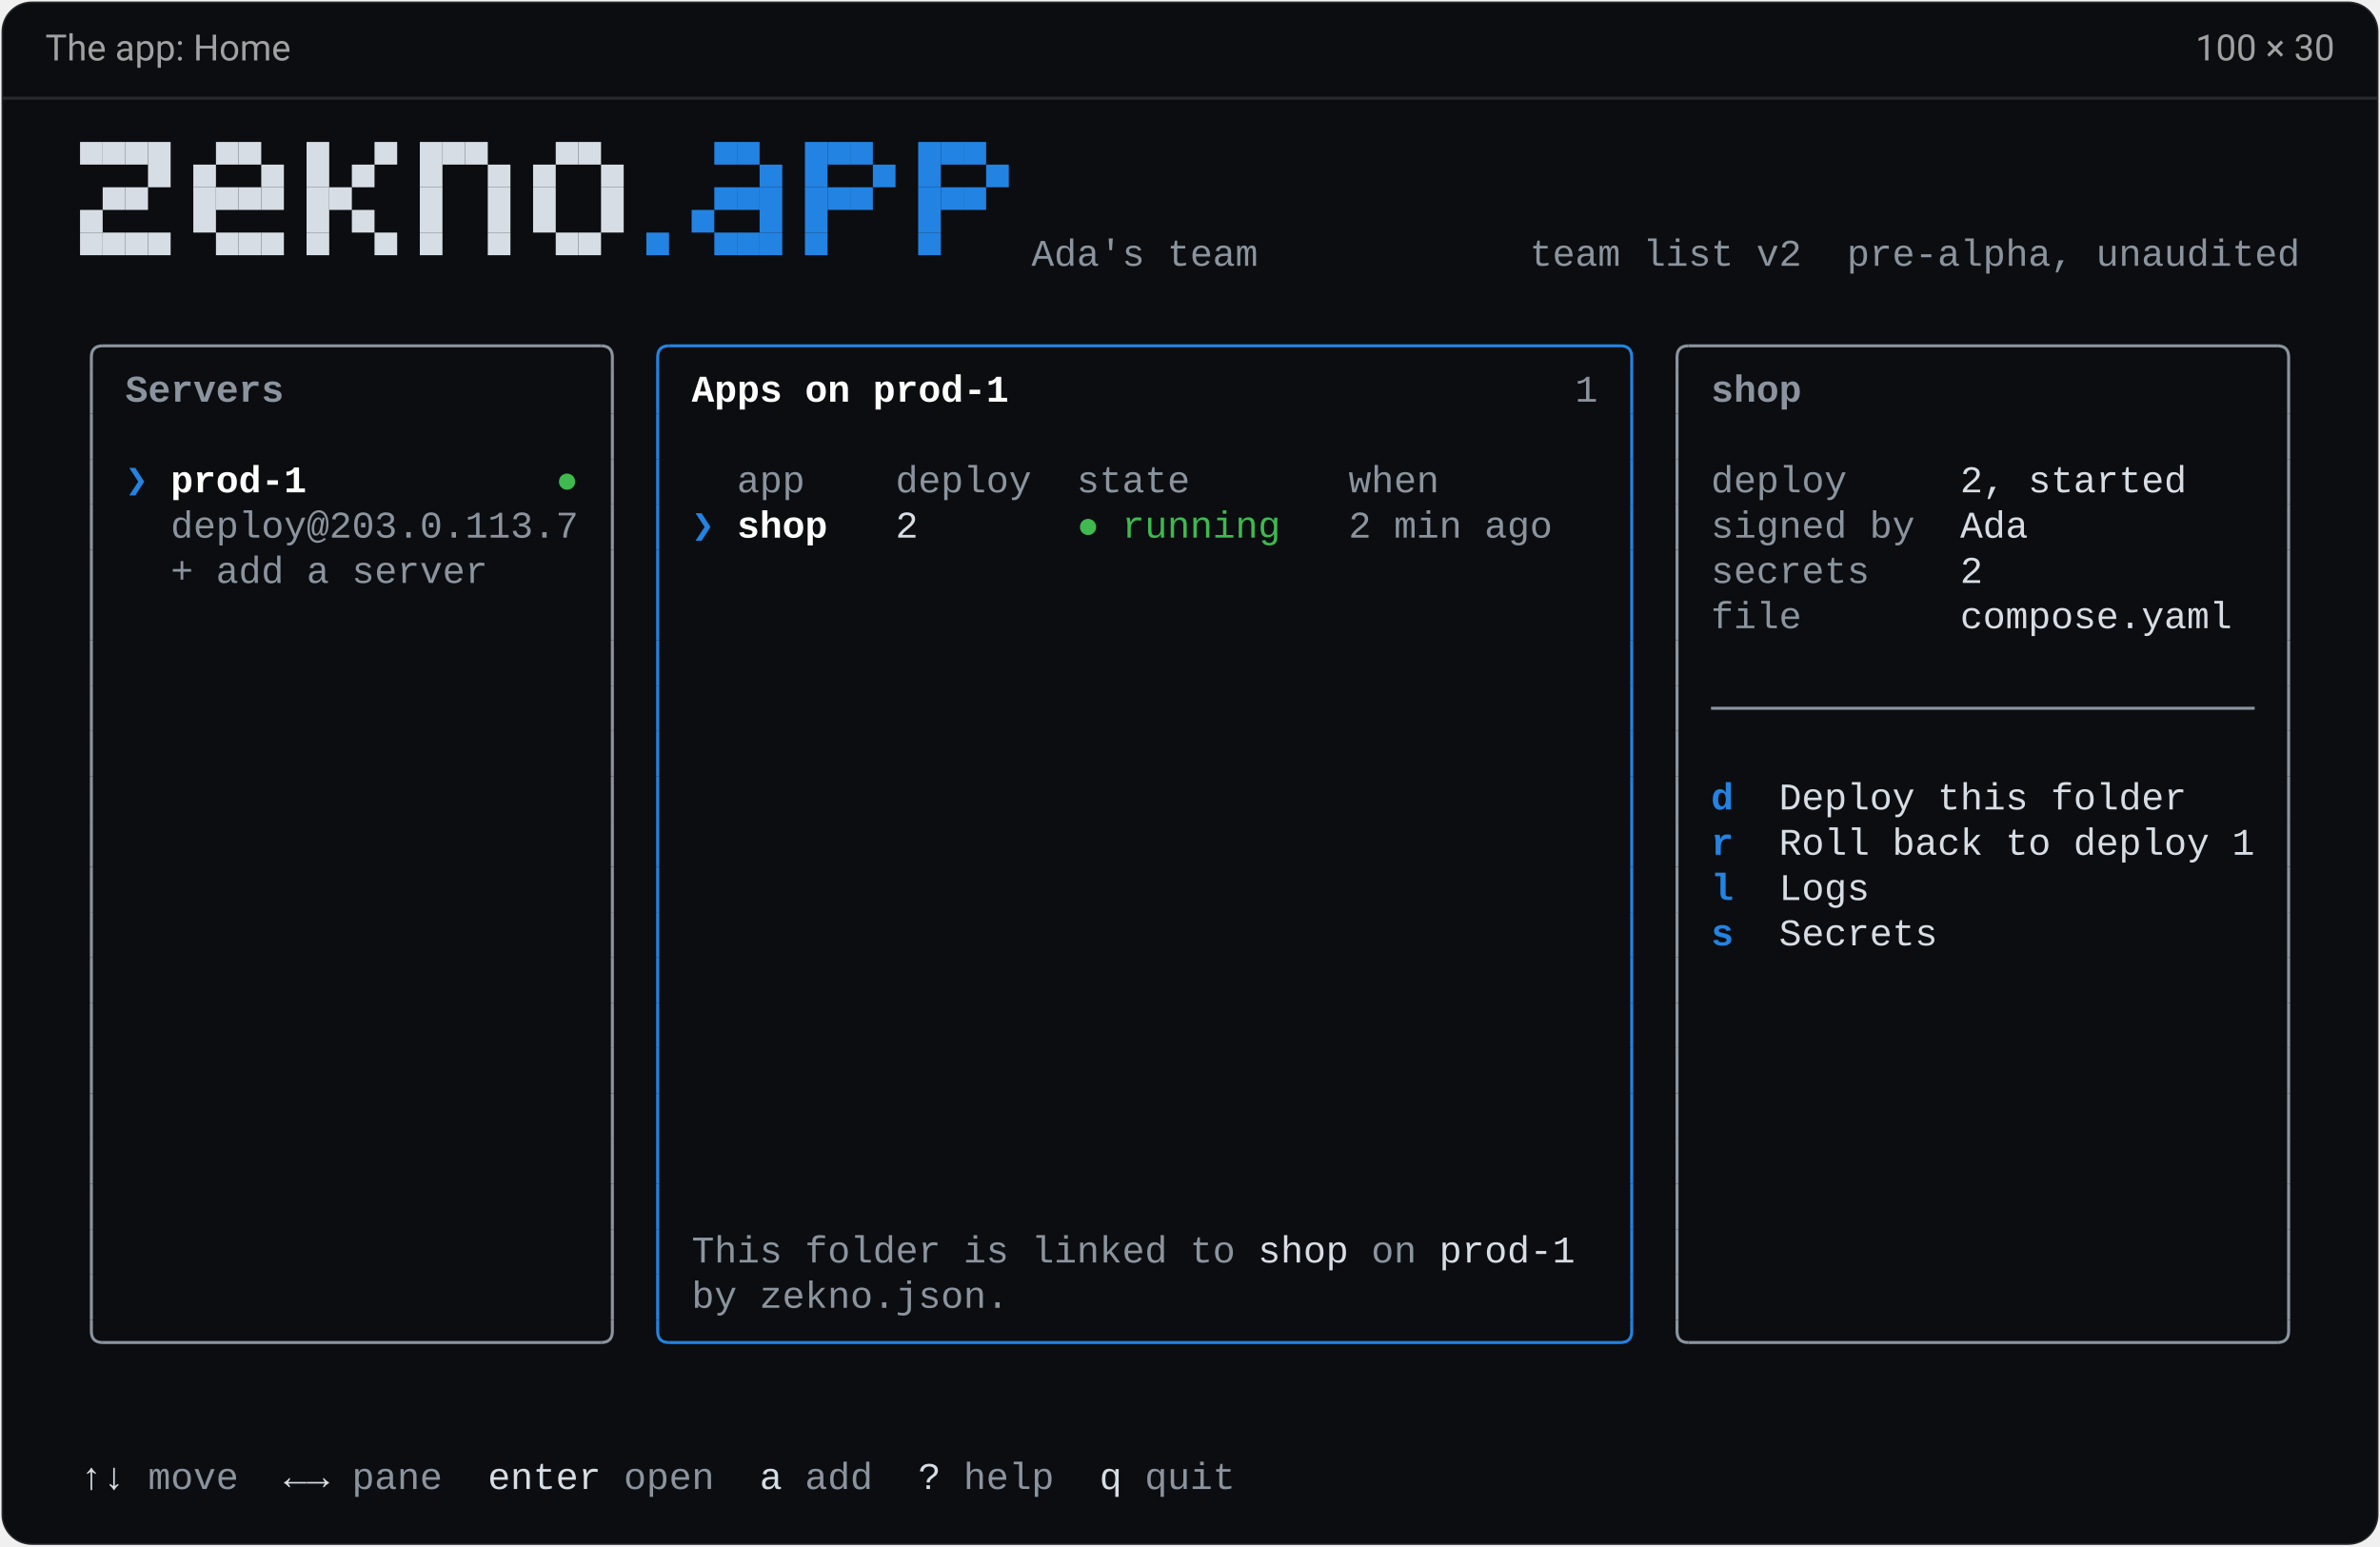
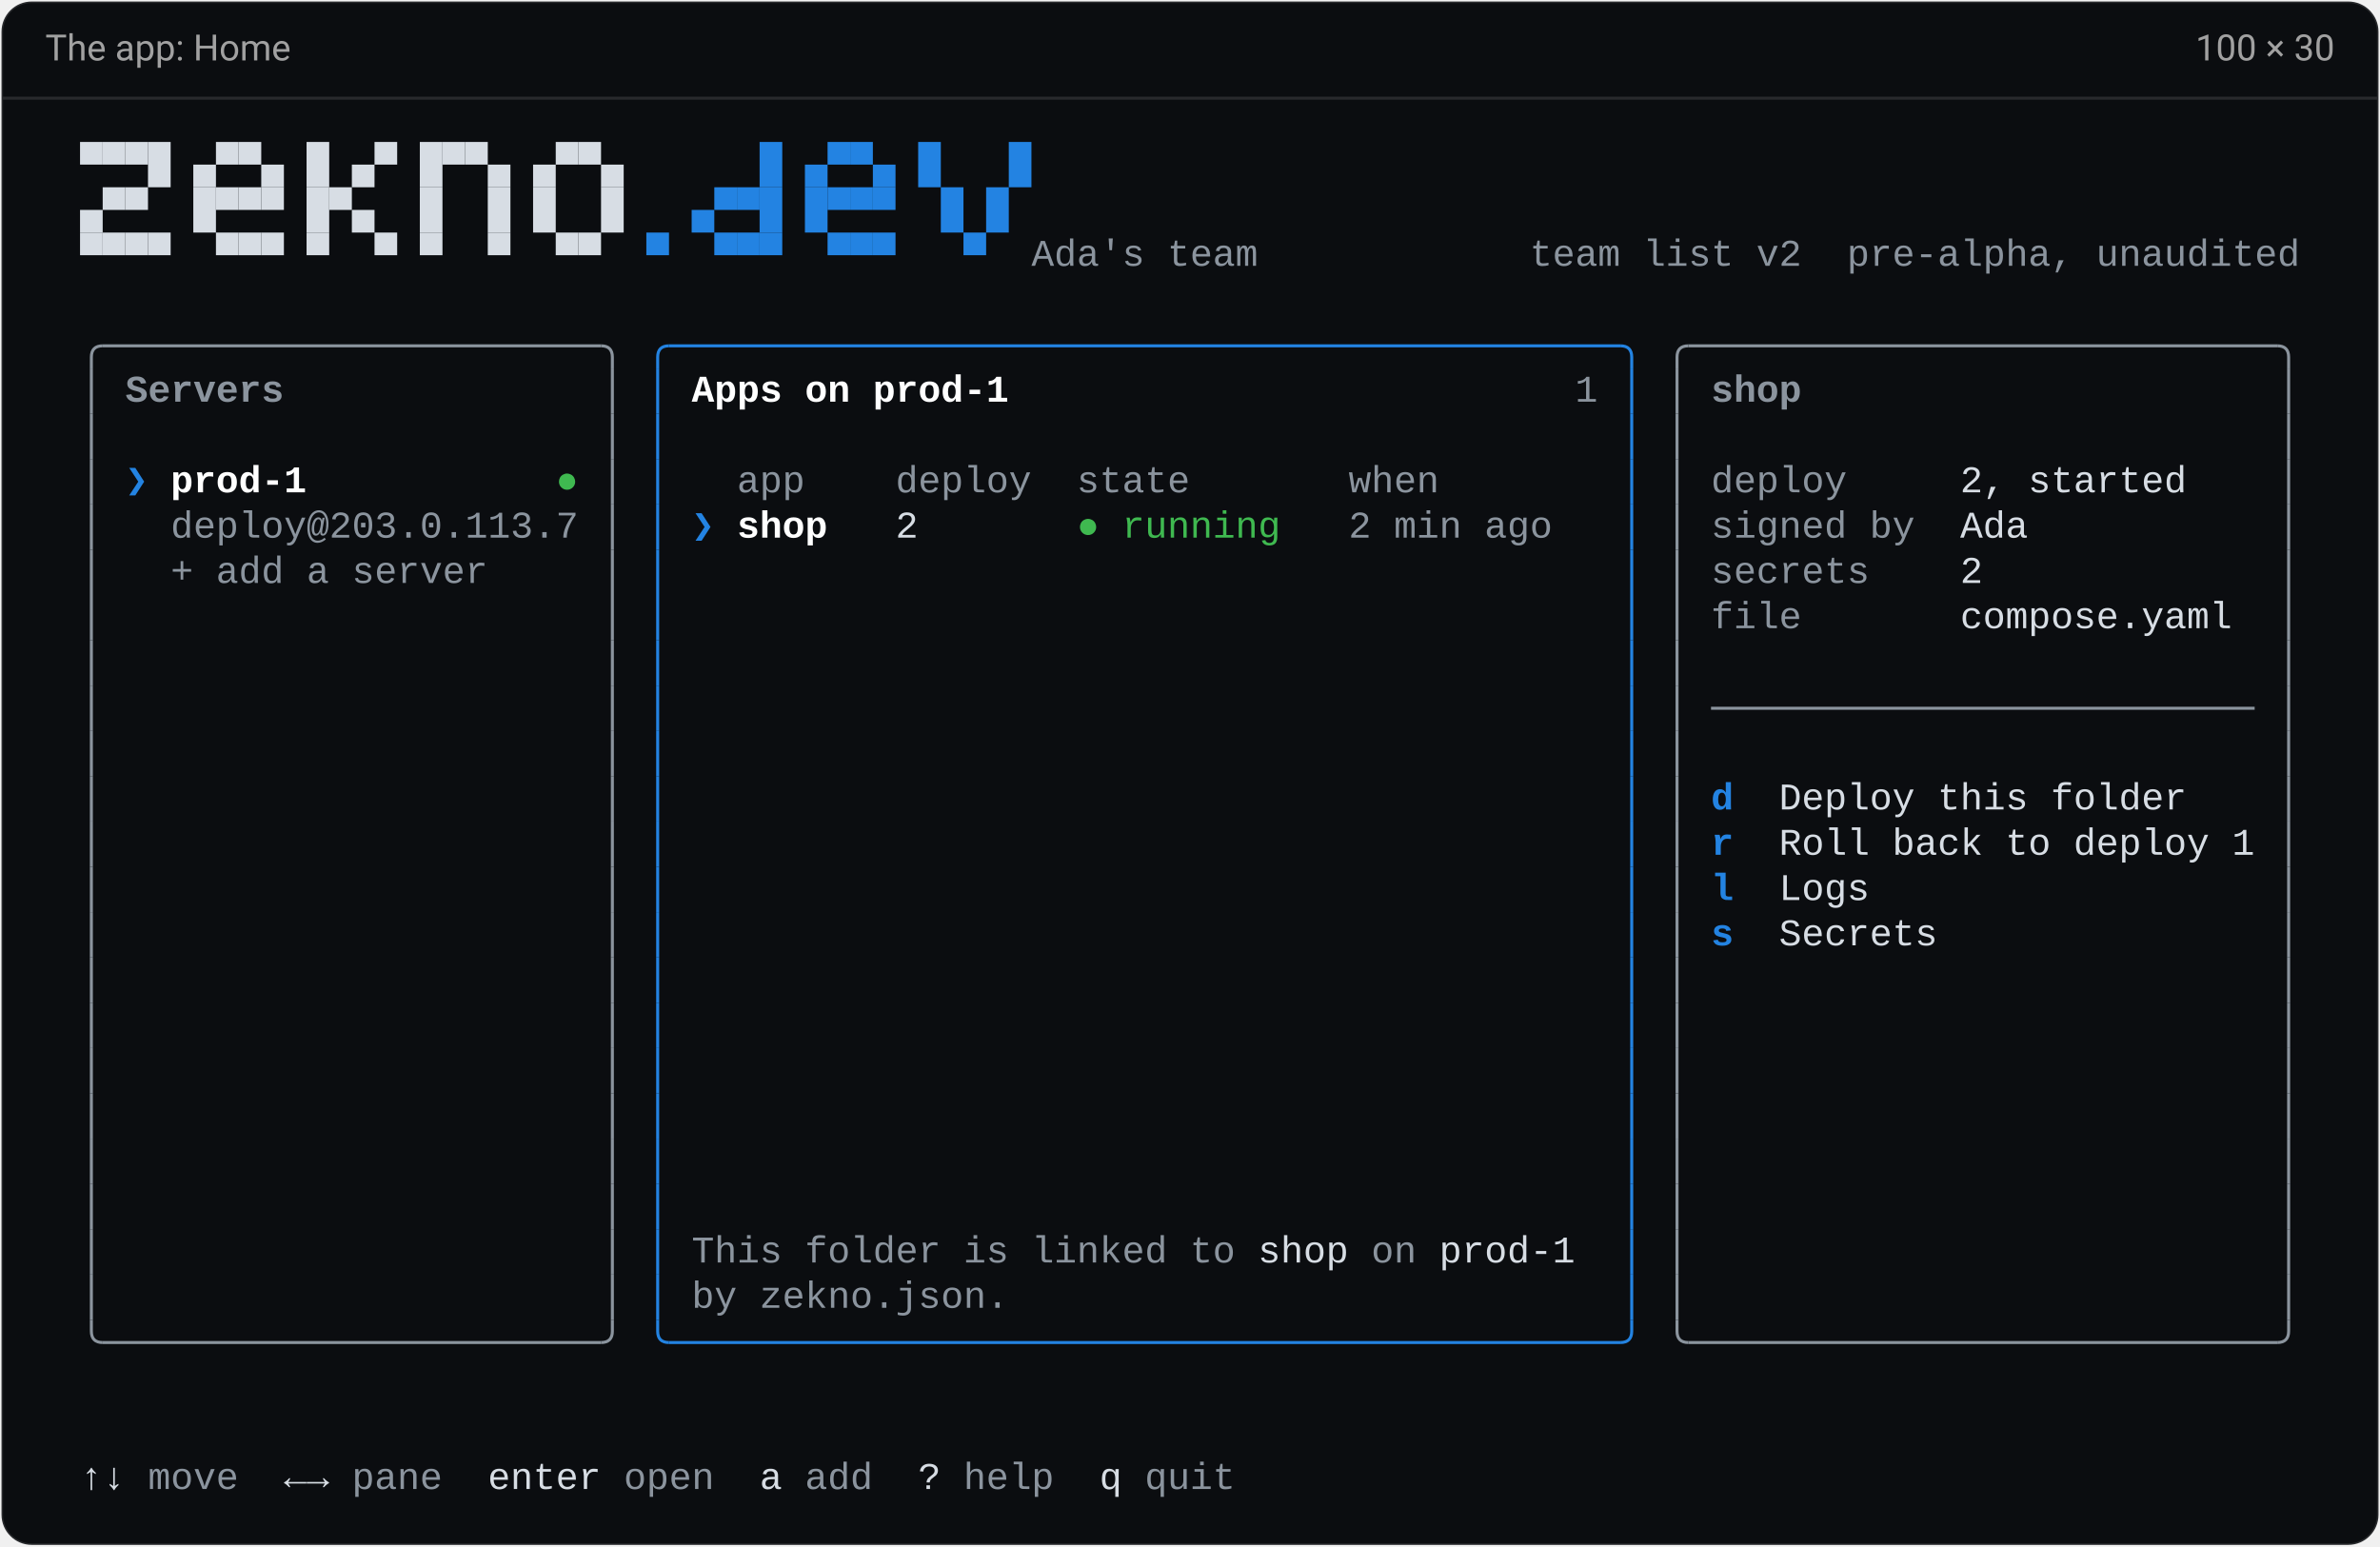
<svg xmlns="http://www.w3.org/2000/svg" width="788" height="512" viewBox="0 0 788 512" role="img" aria-labelledby="screen-title">
  <rect x="0.5" y="0.5" width="787" height="511" rx="10" fill="#0b0d10" stroke="#ffffff" stroke-opacity="0.12" />
  <path d="M1 32.5H787" stroke="#ffffff" stroke-opacity="0.12" />
  <g font-family="system-ui, -apple-system, &quot;Segoe UI&quot;, Roboto, sans-serif" font-size="12" fill="#a1a1a1">
    <text x="15" y="20">The app: Home</text>
    <text x="773" y="20" text-anchor="end">100 × 30</text>
  </g>
  <g font-family="ui-monospace, SFMono-Regular, Menlo, Consolas, &quot;Liberation Mono&quot;, monospace" font-size="12.5" stroke-width="1">
    <rect x="26.5" y="47" width="7.5" height="7.5" fill="#d7dde4" />
    <rect x="34" y="47" width="7.5" height="7.5" fill="#d7dde4" />
    <rect x="41.5" y="47" width="7.5" height="7.5" fill="#d7dde4" />
    <rect x="49" y="47" width="7.5" height="15" fill="#d7dde4" />
    <rect x="64" y="54.5" width="7.5" height="7.5" fill="#d7dde4" />
    <rect x="71.5" y="47" width="7.5" height="7.5" fill="#d7dde4" />
    <rect x="79" y="47" width="7.5" height="7.5" fill="#d7dde4" />
    <rect x="86.5" y="54.5" width="7.5" height="7.5" fill="#d7dde4" />
    <rect x="101.5" y="47" width="7.5" height="15" fill="#d7dde4" />
    <rect x="116.5" y="54.5" width="7.5" height="7.5" fill="#d7dde4" />
    <rect x="124" y="47" width="7.5" height="7.5" fill="#d7dde4" />
    <rect x="139" y="47" width="7.5" height="15" fill="#d7dde4" />
    <rect x="146.5" y="47" width="7.5" height="7.5" fill="#d7dde4" />
    <rect x="154" y="47" width="7.5" height="7.5" fill="#d7dde4" />
    <rect x="161.5" y="54.5" width="7.5" height="7.5" fill="#d7dde4" />
    <rect x="176.5" y="54.5" width="7.5" height="7.5" fill="#d7dde4" />
    <rect x="184" y="47" width="7.5" height="7.5" fill="#d7dde4" />
    <rect x="191.5" y="47" width="7.5" height="7.5" fill="#d7dde4" />
    <rect x="199" y="54.5" width="7.5" height="7.5" fill="#d7dde4" />
-     <rect x="236.5" y="47" width="7.5" height="7.5" fill="#2383e2" />
-     <rect x="244" y="47" width="7.5" height="7.5" fill="#2383e2" />
-     <rect x="251.5" y="54.5" width="7.5" height="7.5" fill="#2383e2" />
-     <rect x="266.5" y="47" width="7.5" height="15" fill="#2383e2" />
+     <rect x="251.5" y="47" width="7.5" height="15" fill="#2383e2" />
+     <rect x="266.5" y="54.5" width="7.5" height="7.5" fill="#2383e2" />
    <rect x="274" y="47" width="7.5" height="7.5" fill="#2383e2" />
    <rect x="281.5" y="47" width="7.5" height="7.5" fill="#2383e2" />
    <rect x="289" y="54.5" width="7.5" height="7.5" fill="#2383e2" />
    <rect x="304" y="47" width="7.5" height="15" fill="#2383e2" />
-     <rect x="311.5" y="47" width="7.5" height="7.5" fill="#2383e2" />
-     <rect x="319" y="47" width="7.5" height="7.5" fill="#2383e2" />
-     <rect x="326.5" y="54.5" width="7.5" height="7.5" fill="#2383e2" />
+     <rect x="334" y="47" width="7.5" height="15" fill="#2383e2" />
    <rect x="26.5" y="69.5" width="7.5" height="7.5" fill="#d7dde4" />
    <rect x="34" y="62" width="7.5" height="7.5" fill="#d7dde4" />
    <rect x="41.5" y="62" width="7.5" height="7.5" fill="#d7dde4" />
    <rect x="64" y="62" width="7.5" height="15" fill="#d7dde4" />
    <rect x="71.5" y="62" width="7.5" height="7.5" fill="#d7dde4" />
    <rect x="79" y="62" width="7.5" height="7.5" fill="#d7dde4" />
    <rect x="86.5" y="62" width="7.5" height="7.5" fill="#d7dde4" />
    <rect x="101.5" y="62" width="7.5" height="15" fill="#d7dde4" />
    <rect x="109" y="62" width="7.5" height="7.5" fill="#d7dde4" />
    <rect x="116.5" y="69.5" width="7.5" height="7.5" fill="#d7dde4" />
    <rect x="139" y="62" width="7.5" height="15" fill="#d7dde4" />
    <rect x="161.5" y="62" width="7.5" height="15" fill="#d7dde4" />
    <rect x="176.5" y="62" width="7.5" height="15" fill="#d7dde4" />
    <rect x="199" y="62" width="7.5" height="15" fill="#d7dde4" />
    <rect x="229" y="69.5" width="7.5" height="7.5" fill="#2383e2" />
    <rect x="236.5" y="62" width="7.5" height="7.5" fill="#2383e2" />
    <rect x="244" y="62" width="7.5" height="7.5" fill="#2383e2" />
    <rect x="251.5" y="62" width="7.5" height="15" fill="#2383e2" />
    <rect x="266.5" y="62" width="7.5" height="15" fill="#2383e2" />
    <rect x="274" y="62" width="7.5" height="7.5" fill="#2383e2" />
    <rect x="281.5" y="62" width="7.5" height="7.5" fill="#2383e2" />
-     <rect x="304" y="62" width="7.5" height="15" fill="#2383e2" />
-     <rect x="311.5" y="62" width="7.5" height="7.5" fill="#2383e2" />
-     <rect x="319" y="62" width="7.5" height="7.5" fill="#2383e2" />
+     <rect x="289" y="62" width="7.5" height="7.5" fill="#2383e2" />
+     <rect x="311.5" y="62" width="7.5" height="15" fill="#2383e2" />
+     <rect x="326.5" y="62" width="7.5" height="15" fill="#2383e2" />
    <rect x="26.5" y="77" width="7.5" height="7.5" fill="#d7dde4" />
    <rect x="34" y="77" width="7.5" height="7.5" fill="#d7dde4" />
    <rect x="41.5" y="77" width="7.5" height="7.5" fill="#d7dde4" />
    <rect x="49" y="77" width="7.5" height="7.5" fill="#d7dde4" />
    <rect x="71.5" y="77" width="7.5" height="7.5" fill="#d7dde4" />
    <rect x="79" y="77" width="7.5" height="7.5" fill="#d7dde4" />
    <rect x="86.5" y="77" width="7.5" height="7.5" fill="#d7dde4" />
    <rect x="101.5" y="77" width="7.5" height="7.5" fill="#d7dde4" />
    <rect x="124" y="77" width="7.5" height="7.5" fill="#d7dde4" />
    <rect x="139" y="77" width="7.5" height="7.5" fill="#d7dde4" />
    <rect x="161.5" y="77" width="7.5" height="7.5" fill="#d7dde4" />
    <rect x="184" y="77" width="7.5" height="7.5" fill="#d7dde4" />
    <rect x="191.5" y="77" width="7.5" height="7.5" fill="#d7dde4" />
    <rect x="214" y="77" width="7.5" height="7.5" fill="#2383e2" />
    <rect x="236.5" y="77" width="7.5" height="7.5" fill="#2383e2" />
    <rect x="244" y="77" width="7.5" height="7.5" fill="#2383e2" />
    <rect x="251.5" y="77" width="7.5" height="7.5" fill="#2383e2" />
-     <rect x="266.5" y="77" width="7.5" height="7.5" fill="#2383e2" />
-     <rect x="304" y="77" width="7.5" height="7.5" fill="#2383e2" />
+     <rect x="274" y="77" width="7.5" height="7.5" fill="#2383e2" />
+     <rect x="281.5" y="77" width="7.5" height="7.5" fill="#2383e2" />
+     <rect x="289" y="77" width="7.5" height="7.5" fill="#2383e2" />
+     <rect x="319" y="77" width="7.5" height="7.5" fill="#2383e2" />
    <text x="341.5 349 356.5 364 371.5" y="88" fill="#8b949e">Ada's</text>
    <text x="386.5 394 401.5 409" y="88" fill="#8b949e">team</text>
    <text x="506.5 514 521.5 529" y="88" fill="#8b949e">team</text>
    <text x="544 551.5 559 566.5" y="88" fill="#8b949e">list</text>
    <text x="581.5 589" y="88" fill="#8b949e">v2</text>
    <text x="611.5 619 626.5 634 641.5 649 656.5 664 671.5 679" y="88" fill="#8b949e">pre-alpha,</text>
    <text x="694 701.5 709 716.5 724 731.5 739 746.5 754" y="88" fill="#8b949e">unaudited</text>
    <path d="M34 114.5L34 114.5Q30.25 114.5 30.25 118.25L30.25 122" stroke="#8b949e" fill="none" />
    <path d="M34 114.5H199" stroke="#8b949e" />
    <path d="M202.75 122L202.75 118.25Q202.75 114.5 199 114.5L199 114.5" stroke="#8b949e" fill="none" />
    <path d="M221.5 114.5L221.5 114.5Q217.75 114.5 217.75 118.25L217.75 122" stroke="#2383e2" fill="none" />
    <path d="M221.5 114.5H536.5" stroke="#2383e2" />
    <path d="M540.25 122L540.25 118.25Q540.25 114.5 536.5 114.5L536.5 114.5" stroke="#2383e2" fill="none" />
    <path d="M559 114.5L559 114.5Q555.25 114.5 555.25 118.25L555.25 122" stroke="#8b949e" fill="none" />
    <path d="M559 114.5H754" stroke="#8b949e" />
    <path d="M757.75 122L757.75 118.25Q757.75 114.5 754 114.5L754 114.5" stroke="#8b949e" fill="none" />
    <path d="M30.25 129.5L30.25 122M30.25 129.5L30.25 137" stroke="#8b949e" fill="none" />
    <text x="41.5 49 56.5 64 71.5 79 86.5" y="133" fill="#8b949e" font-weight="600">Servers</text>
    <path d="M202.75 129.5L202.75 122M202.75 129.5L202.75 137" stroke="#8b949e" fill="none" />
    <path d="M217.75 129.5L217.75 122M217.75 129.5L217.75 137" stroke="#2383e2" fill="none" />
    <text x="229 236.5 244 251.5" y="133" fill="#ffffff" font-weight="600">Apps</text>
    <text x="266.5 274" y="133" fill="#ffffff" font-weight="600">on</text>
    <text x="289 296.5 304 311.5 319 326.5" y="133" fill="#ffffff" font-weight="600">prod-1</text>
    <text x="521.5" y="133" fill="#8b949e">1</text>
    <path d="M540.25 129.5L540.25 122M540.25 129.5L540.25 137" stroke="#2383e2" fill="none" />
    <path d="M555.25 129.5L555.25 122M555.25 129.5L555.25 137" stroke="#8b949e" fill="none" />
    <text x="566.5 574 581.5 589" y="133" fill="#8b949e" font-weight="600">shop</text>
    <path d="M757.75 129.5L757.75 122M757.75 129.5L757.75 137" stroke="#8b949e" fill="none" />
    <path d="M30.25 144.5L30.25 137M30.25 144.5L30.25 152" stroke="#8b949e" fill="none" />
    <path d="M202.75 144.5L202.75 137M202.75 144.5L202.75 152" stroke="#8b949e" fill="none" />
    <path d="M217.75 144.5L217.75 137M217.75 144.5L217.75 152" stroke="#2383e2" fill="none" />
    <path d="M540.25 144.5L540.25 137M540.25 144.5L540.25 152" stroke="#2383e2" fill="none" />
    <path d="M555.25 144.5L555.25 137M555.25 144.5L555.25 152" stroke="#8b949e" fill="none" />
    <path d="M757.75 144.5L757.75 137M757.75 144.5L757.75 152" stroke="#8b949e" fill="none" />
    <path d="M30.25 159.5L30.25 152M30.25 159.5L30.25 167" stroke="#8b949e" fill="none" />
    <text x="41.5" y="163" fill="#2383e2">❯</text>
    <text x="56.5 64 71.5 79 86.5 94" y="163" fill="#ffffff" font-weight="600">prod-1</text>
    <text x="184" y="163" fill="#3fb950">●</text>
    <path d="M202.75 159.5L202.75 152M202.75 159.5L202.75 167" stroke="#8b949e" fill="none" />
    <path d="M217.75 159.5L217.75 152M217.75 159.5L217.75 167" stroke="#2383e2" fill="none" />
    <text x="244 251.5 259" y="163" fill="#8b949e">app</text>
    <text x="296.5 304 311.5 319 326.5 334" y="163" fill="#8b949e">deploy</text>
    <text x="356.5 364 371.5 379 386.5" y="163" fill="#8b949e">state</text>
    <text x="446.5 454 461.5 469" y="163" fill="#8b949e">when</text>
    <path d="M540.25 159.5L540.25 152M540.25 159.5L540.25 167" stroke="#2383e2" fill="none" />
    <path d="M555.25 159.5L555.25 152M555.25 159.5L555.25 167" stroke="#8b949e" fill="none" />
    <text x="566.5 574 581.5 589 596.5 604" y="163" fill="#8b949e">deploy</text>
    <text x="649 656.5" y="163" fill="#d7dde4">2,</text>
    <text x="671.5 679 686.5 694 701.5 709 716.5" y="163" fill="#d7dde4">started</text>
    <path d="M757.75 159.5L757.75 152M757.75 159.5L757.75 167" stroke="#8b949e" fill="none" />
    <path d="M30.25 174.5L30.25 167M30.25 174.5L30.25 182" stroke="#8b949e" fill="none" />
    <text x="56.5 64 71.5 79 86.5 94 101.5 109 116.5 124 131.5 139 146.5 154 161.5 169 176.5 184" y="178" fill="#8b949e">deploy@203.0.113.7</text>
    <path d="M202.75 174.5L202.75 167M202.75 174.5L202.75 182" stroke="#8b949e" fill="none" />
    <path d="M217.75 174.5L217.75 167M217.75 174.5L217.75 182" stroke="#2383e2" fill="none" />
    <text x="229" y="178" fill="#2383e2">❯</text>
    <text x="244 251.5 259 266.5" y="178" fill="#ffffff" font-weight="600">shop</text>
    <text x="296.5" y="178" fill="#d7dde4">2</text>
    <text x="356.5" y="178" fill="#3fb950">●</text>
    <text x="371.5 379 386.5 394 401.5 409 416.5" y="178" fill="#3fb950">running</text>
    <text x="446.5" y="178" fill="#8b949e">2</text>
    <text x="461.5 469 476.5" y="178" fill="#8b949e">min</text>
    <text x="491.5 499 506.5" y="178" fill="#8b949e">ago</text>
    <path d="M540.25 174.5L540.25 167M540.25 174.5L540.25 182" stroke="#2383e2" fill="none" />
    <path d="M555.25 174.5L555.25 167M555.25 174.5L555.25 182" stroke="#8b949e" fill="none" />
    <text x="566.5 574 581.5 589 596.5 604" y="178" fill="#8b949e">signed</text>
    <text x="619 626.5" y="178" fill="#8b949e">by</text>
    <text x="649 656.5 664" y="178" fill="#d7dde4">Ada</text>
    <path d="M757.75 174.5L757.75 167M757.75 174.5L757.75 182" stroke="#8b949e" fill="none" />
    <path d="M30.25 189.5L30.25 182M30.25 189.5L30.25 197" stroke="#8b949e" fill="none" />
    <text x="56.5" y="193" fill="#8b949e">+</text>
    <text x="71.5 79 86.5" y="193" fill="#8b949e">add</text>
    <text x="101.5" y="193" fill="#8b949e">a</text>
    <text x="116.5 124 131.5 139 146.5 154" y="193" fill="#8b949e">server</text>
    <path d="M202.75 189.5L202.75 182M202.75 189.5L202.75 197" stroke="#8b949e" fill="none" />
    <path d="M217.75 189.5L217.75 182M217.75 189.5L217.75 197" stroke="#2383e2" fill="none" />
    <path d="M540.25 189.5L540.25 182M540.25 189.5L540.25 197" stroke="#2383e2" fill="none" />
    <path d="M555.25 189.5L555.25 182M555.25 189.5L555.25 197" stroke="#8b949e" fill="none" />
    <text x="566.5 574 581.5 589 596.5 604 611.5" y="193" fill="#8b949e">secrets</text>
    <text x="649" y="193" fill="#d7dde4">2</text>
    <path d="M757.75 189.5L757.75 182M757.75 189.5L757.75 197" stroke="#8b949e" fill="none" />
    <path d="M30.25 204.5L30.25 197M30.25 204.5L30.25 212" stroke="#8b949e" fill="none" />
    <path d="M202.75 204.5L202.75 197M202.75 204.5L202.75 212" stroke="#8b949e" fill="none" />
    <path d="M217.75 204.5L217.75 197M217.75 204.5L217.75 212" stroke="#2383e2" fill="none" />
    <path d="M540.25 204.5L540.25 197M540.25 204.5L540.25 212" stroke="#2383e2" fill="none" />
    <path d="M555.25 204.5L555.25 197M555.25 204.5L555.25 212" stroke="#8b949e" fill="none" />
    <text x="566.5 574 581.5 589" y="208" fill="#8b949e">file</text>
    <text x="649 656.5 664 671.5 679 686.5 694 701.5 709 716.5 724 731.5" y="208" fill="#d7dde4">compose.yaml</text>
    <path d="M757.75 204.5L757.75 197M757.75 204.5L757.75 212" stroke="#8b949e" fill="none" />
    <path d="M30.25 219.5L30.25 212M30.25 219.5L30.25 227" stroke="#8b949e" fill="none" />
    <path d="M202.75 219.5L202.75 212M202.75 219.5L202.75 227" stroke="#8b949e" fill="none" />
    <path d="M217.75 219.5L217.75 212M217.75 219.5L217.75 227" stroke="#2383e2" fill="none" />
    <path d="M540.25 219.5L540.25 212M540.25 219.5L540.25 227" stroke="#2383e2" fill="none" />
    <path d="M555.25 219.5L555.25 212M555.25 219.5L555.25 227" stroke="#8b949e" fill="none" />
    <path d="M757.75 219.5L757.75 212M757.75 219.5L757.75 227" stroke="#8b949e" fill="none" />
    <path d="M30.25 234.5L30.25 227M30.25 234.5L30.25 242" stroke="#8b949e" fill="none" />
    <path d="M202.75 234.5L202.75 227M202.75 234.5L202.75 242" stroke="#8b949e" fill="none" />
    <path d="M217.75 234.5L217.75 227M217.75 234.5L217.75 242" stroke="#2383e2" fill="none" />
    <path d="M540.25 234.5L540.25 227M540.25 234.5L540.25 242" stroke="#2383e2" fill="none" />
    <path d="M555.25 234.5L555.25 227M555.25 234.5L555.25 242" stroke="#8b949e" fill="none" />
    <path d="M566.5 234.5H746.5" stroke="#8b949e" />
    <path d="M757.75 234.5L757.75 227M757.75 234.5L757.75 242" stroke="#8b949e" fill="none" />
    <path d="M30.25 249.5L30.25 242M30.25 249.5L30.25 257" stroke="#8b949e" fill="none" />
    <path d="M202.75 249.5L202.75 242M202.75 249.5L202.75 257" stroke="#8b949e" fill="none" />
    <path d="M217.75 249.5L217.75 242M217.75 249.5L217.75 257" stroke="#2383e2" fill="none" />
    <path d="M540.25 249.5L540.25 242M540.25 249.5L540.25 257" stroke="#2383e2" fill="none" />
    <path d="M555.25 249.5L555.25 242M555.25 249.5L555.25 257" stroke="#8b949e" fill="none" />
    <path d="M757.75 249.5L757.75 242M757.75 249.5L757.75 257" stroke="#8b949e" fill="none" />
    <path d="M30.25 264.5L30.25 257M30.25 264.5L30.25 272" stroke="#8b949e" fill="none" />
    <path d="M202.75 264.5L202.75 257M202.75 264.5L202.75 272" stroke="#8b949e" fill="none" />
    <path d="M217.75 264.5L217.75 257M217.75 264.5L217.75 272" stroke="#2383e2" fill="none" />
    <path d="M540.25 264.5L540.25 257M540.25 264.5L540.25 272" stroke="#2383e2" fill="none" />
    <path d="M555.25 264.5L555.25 257M555.25 264.5L555.25 272" stroke="#8b949e" fill="none" />
    <text x="566.5" y="268" fill="#2383e2" font-weight="600">d</text>
    <text x="589 596.5 604 611.5 619 626.5" y="268" fill="#d7dde4">Deploy</text>
    <text x="641.5 649 656.5 664" y="268" fill="#d7dde4">this</text>
    <text x="679 686.5 694 701.5 709 716.5" y="268" fill="#d7dde4">folder</text>
    <path d="M757.75 264.5L757.75 257M757.75 264.5L757.75 272" stroke="#8b949e" fill="none" />
    <path d="M30.25 279.5L30.25 272M30.25 279.5L30.25 287" stroke="#8b949e" fill="none" />
    <path d="M202.75 279.5L202.75 272M202.75 279.5L202.75 287" stroke="#8b949e" fill="none" />
    <path d="M217.75 279.5L217.75 272M217.75 279.5L217.75 287" stroke="#2383e2" fill="none" />
    <path d="M540.25 279.5L540.25 272M540.25 279.5L540.25 287" stroke="#2383e2" fill="none" />
    <path d="M555.25 279.5L555.25 272M555.25 279.5L555.25 287" stroke="#8b949e" fill="none" />
    <text x="566.5" y="283" fill="#2383e2" font-weight="600">r</text>
    <text x="589 596.5 604 611.5" y="283" fill="#d7dde4">Roll</text>
    <text x="626.5 634 641.5 649" y="283" fill="#d7dde4">back</text>
    <text x="664 671.5" y="283" fill="#d7dde4">to</text>
    <text x="686.5 694 701.5 709 716.5 724" y="283" fill="#d7dde4">deploy</text>
    <text x="739" y="283" fill="#d7dde4">1</text>
    <path d="M757.75 279.5L757.75 272M757.75 279.5L757.75 287" stroke="#8b949e" fill="none" />
    <path d="M30.25 294.5L30.25 287M30.25 294.5L30.25 302" stroke="#8b949e" fill="none" />
    <path d="M202.75 294.5L202.75 287M202.75 294.5L202.75 302" stroke="#8b949e" fill="none" />
    <path d="M217.75 294.5L217.75 287M217.75 294.5L217.75 302" stroke="#2383e2" fill="none" />
    <path d="M540.25 294.5L540.25 287M540.25 294.5L540.25 302" stroke="#2383e2" fill="none" />
    <path d="M555.25 294.5L555.25 287M555.25 294.5L555.25 302" stroke="#8b949e" fill="none" />
    <text x="566.5" y="298" fill="#2383e2" font-weight="600">l</text>
    <text x="589 596.5 604 611.5" y="298" fill="#d7dde4">Logs</text>
    <path d="M757.75 294.5L757.75 287M757.75 294.5L757.75 302" stroke="#8b949e" fill="none" />
    <path d="M30.25 309.5L30.25 302M30.25 309.5L30.25 317" stroke="#8b949e" fill="none" />
    <path d="M202.75 309.5L202.75 302M202.75 309.5L202.75 317" stroke="#8b949e" fill="none" />
    <path d="M217.75 309.5L217.75 302M217.75 309.5L217.75 317" stroke="#2383e2" fill="none" />
    <path d="M540.25 309.5L540.25 302M540.25 309.5L540.25 317" stroke="#2383e2" fill="none" />
    <path d="M555.25 309.5L555.25 302M555.25 309.5L555.25 317" stroke="#8b949e" fill="none" />
    <text x="566.5" y="313" fill="#2383e2" font-weight="600">s</text>
    <text x="589 596.5 604 611.5 619 626.5 634" y="313" fill="#d7dde4">Secrets</text>
    <path d="M757.75 309.5L757.75 302M757.75 309.5L757.75 317" stroke="#8b949e" fill="none" />
    <path d="M30.25 324.5L30.25 317M30.25 324.5L30.25 332" stroke="#8b949e" fill="none" />
    <path d="M202.75 324.5L202.75 317M202.75 324.5L202.75 332" stroke="#8b949e" fill="none" />
    <path d="M217.75 324.5L217.75 317M217.75 324.5L217.75 332" stroke="#2383e2" fill="none" />
    <path d="M540.25 324.5L540.25 317M540.25 324.5L540.25 332" stroke="#2383e2" fill="none" />
    <path d="M555.25 324.5L555.25 317M555.25 324.5L555.25 332" stroke="#8b949e" fill="none" />
    <path d="M757.75 324.5L757.75 317M757.75 324.5L757.75 332" stroke="#8b949e" fill="none" />
    <path d="M30.25 339.5L30.25 332M30.25 339.5L30.25 347" stroke="#8b949e" fill="none" />
    <path d="M202.75 339.5L202.75 332M202.75 339.5L202.75 347" stroke="#8b949e" fill="none" />
    <path d="M217.75 339.5L217.75 332M217.75 339.5L217.75 347" stroke="#2383e2" fill="none" />
    <path d="M540.25 339.5L540.25 332M540.25 339.5L540.25 347" stroke="#2383e2" fill="none" />
    <path d="M555.25 339.5L555.25 332M555.25 339.5L555.25 347" stroke="#8b949e" fill="none" />
    <path d="M757.75 339.5L757.75 332M757.75 339.5L757.75 347" stroke="#8b949e" fill="none" />
    <path d="M30.25 354.5L30.25 347M30.25 354.5L30.25 362" stroke="#8b949e" fill="none" />
    <path d="M202.75 354.5L202.75 347M202.75 354.5L202.75 362" stroke="#8b949e" fill="none" />
    <path d="M217.75 354.5L217.75 347M217.75 354.5L217.75 362" stroke="#2383e2" fill="none" />
    <path d="M540.25 354.5L540.25 347M540.25 354.5L540.25 362" stroke="#2383e2" fill="none" />
    <path d="M555.25 354.5L555.25 347M555.25 354.5L555.25 362" stroke="#8b949e" fill="none" />
    <path d="M757.75 354.5L757.75 347M757.75 354.5L757.75 362" stroke="#8b949e" fill="none" />
    <path d="M30.25 369.5L30.25 362M30.25 369.5L30.25 377" stroke="#8b949e" fill="none" />
    <path d="M202.75 369.5L202.75 362M202.75 369.5L202.75 377" stroke="#8b949e" fill="none" />
    <path d="M217.75 369.5L217.75 362M217.75 369.5L217.75 377" stroke="#2383e2" fill="none" />
    <path d="M540.25 369.5L540.25 362M540.25 369.5L540.25 377" stroke="#2383e2" fill="none" />
    <path d="M555.25 369.5L555.25 362M555.25 369.5L555.25 377" stroke="#8b949e" fill="none" />
    <path d="M757.75 369.5L757.75 362M757.75 369.5L757.75 377" stroke="#8b949e" fill="none" />
    <path d="M30.25 384.5L30.25 377M30.25 384.5L30.25 392" stroke="#8b949e" fill="none" />
    <path d="M202.75 384.5L202.75 377M202.75 384.5L202.75 392" stroke="#8b949e" fill="none" />
    <path d="M217.75 384.5L217.75 377M217.75 384.5L217.75 392" stroke="#2383e2" fill="none" />
    <path d="M540.25 384.5L540.25 377M540.25 384.5L540.25 392" stroke="#2383e2" fill="none" />
    <path d="M555.25 384.5L555.25 377M555.25 384.5L555.25 392" stroke="#8b949e" fill="none" />
    <path d="M757.75 384.5L757.75 377M757.75 384.5L757.75 392" stroke="#8b949e" fill="none" />
    <path d="M30.25 399.5L30.25 392M30.25 399.5L30.25 407" stroke="#8b949e" fill="none" />
    <path d="M202.75 399.5L202.75 392M202.75 399.5L202.75 407" stroke="#8b949e" fill="none" />
    <path d="M217.75 399.5L217.75 392M217.75 399.5L217.75 407" stroke="#2383e2" fill="none" />
    <path d="M540.25 399.5L540.25 392M540.25 399.5L540.25 407" stroke="#2383e2" fill="none" />
    <path d="M555.25 399.5L555.25 392M555.25 399.5L555.25 407" stroke="#8b949e" fill="none" />
    <path d="M757.75 399.5L757.75 392M757.75 399.5L757.75 407" stroke="#8b949e" fill="none" />
    <path d="M30.25 414.5L30.25 407M30.25 414.5L30.25 422" stroke="#8b949e" fill="none" />
    <path d="M202.75 414.5L202.75 407M202.75 414.5L202.75 422" stroke="#8b949e" fill="none" />
    <path d="M217.75 414.5L217.75 407M217.75 414.5L217.75 422" stroke="#2383e2" fill="none" />
    <text x="229 236.5 244 251.5" y="418" fill="#8b949e">This</text>
    <text x="266.5 274 281.5 289 296.5 304" y="418" fill="#8b949e">folder</text>
    <text x="319 326.5" y="418" fill="#8b949e">is</text>
    <text x="341.5 349 356.5 364 371.5 379" y="418" fill="#8b949e">linked</text>
    <text x="394 401.5" y="418" fill="#8b949e">to</text>
    <text x="416.5 424 431.5 439" y="418" fill="#d7dde4">shop</text>
    <text x="454 461.5" y="418" fill="#8b949e">on</text>
    <text x="476.5 484 491.5 499 506.5 514" y="418" fill="#d7dde4">prod-1</text>
    <path d="M540.25 414.5L540.25 407M540.25 414.5L540.25 422" stroke="#2383e2" fill="none" />
    <path d="M555.25 414.5L555.25 407M555.25 414.5L555.25 422" stroke="#8b949e" fill="none" />
    <path d="M757.75 414.5L757.75 407M757.75 414.5L757.75 422" stroke="#8b949e" fill="none" />
    <path d="M30.25 429.5L30.25 422M30.25 429.5L30.25 437" stroke="#8b949e" fill="none" />
    <path d="M202.75 429.5L202.75 422M202.75 429.5L202.75 437" stroke="#8b949e" fill="none" />
    <path d="M217.75 429.5L217.75 422M217.75 429.5L217.75 437" stroke="#2383e2" fill="none" />
    <text x="229 236.5" y="433" fill="#8b949e">by</text>
    <text x="251.5 259 266.5 274 281.5 289 296.5 304 311.5 319 326.5" y="433" fill="#8b949e">zekno.json.</text>
    <path d="M540.25 429.5L540.25 422M540.25 429.5L540.25 437" stroke="#2383e2" fill="none" />
    <path d="M555.25 429.5L555.25 422M555.25 429.5L555.25 437" stroke="#8b949e" fill="none" />
    <path d="M757.75 429.5L757.75 422M757.75 429.5L757.75 437" stroke="#8b949e" fill="none" />
    <path d="M30.25 437L30.25 440.75Q30.25 444.5 34 444.5L34 444.5" stroke="#8b949e" fill="none" />
    <path d="M34 444.5H199" stroke="#8b949e" />
    <path d="M202.75 437L202.75 440.75Q202.75 444.5 199 444.5L199 444.5" stroke="#8b949e" fill="none" />
    <path d="M217.75 437L217.75 440.75Q217.75 444.5 221.5 444.5L221.5 444.5" stroke="#2383e2" fill="none" />
    <path d="M221.5 444.5H536.5" stroke="#2383e2" />
    <path d="M540.25 437L540.25 440.75Q540.25 444.5 536.5 444.5L536.5 444.5" stroke="#2383e2" fill="none" />
    <path d="M555.25 437L555.25 440.75Q555.25 444.5 559 444.5L559 444.5" stroke="#8b949e" fill="none" />
    <path d="M559 444.5H754" stroke="#8b949e" />
    <path d="M757.75 437L757.75 440.75Q757.75 444.5 754 444.5L754 444.5" stroke="#8b949e" fill="none" />
    <text x="26.5 34" y="493" fill="#d7dde4">↑↓</text>
    <text x="49 56.5 64 71.5" y="493" fill="#8b949e">move</text>
    <text x="94 101.5" y="493" fill="#d7dde4">←→</text>
    <text x="116.5 124 131.5 139" y="493" fill="#8b949e">pane</text>
    <text x="161.5 169 176.5 184 191.5" y="493" fill="#d7dde4">enter</text>
    <text x="206.5 214 221.5 229" y="493" fill="#8b949e">open</text>
    <text x="251.5" y="493" fill="#d7dde4">a</text>
    <text x="266.5 274 281.5" y="493" fill="#8b949e">add</text>
    <text x="304" y="493" fill="#d7dde4">?</text>
    <text x="319 326.5 334 341.5" y="493" fill="#8b949e">help</text>
    <text x="364" y="493" fill="#d7dde4">q</text>
    <text x="379 386.5 394 401.5" y="493" fill="#8b949e">quit</text>
  </g>
</svg>
